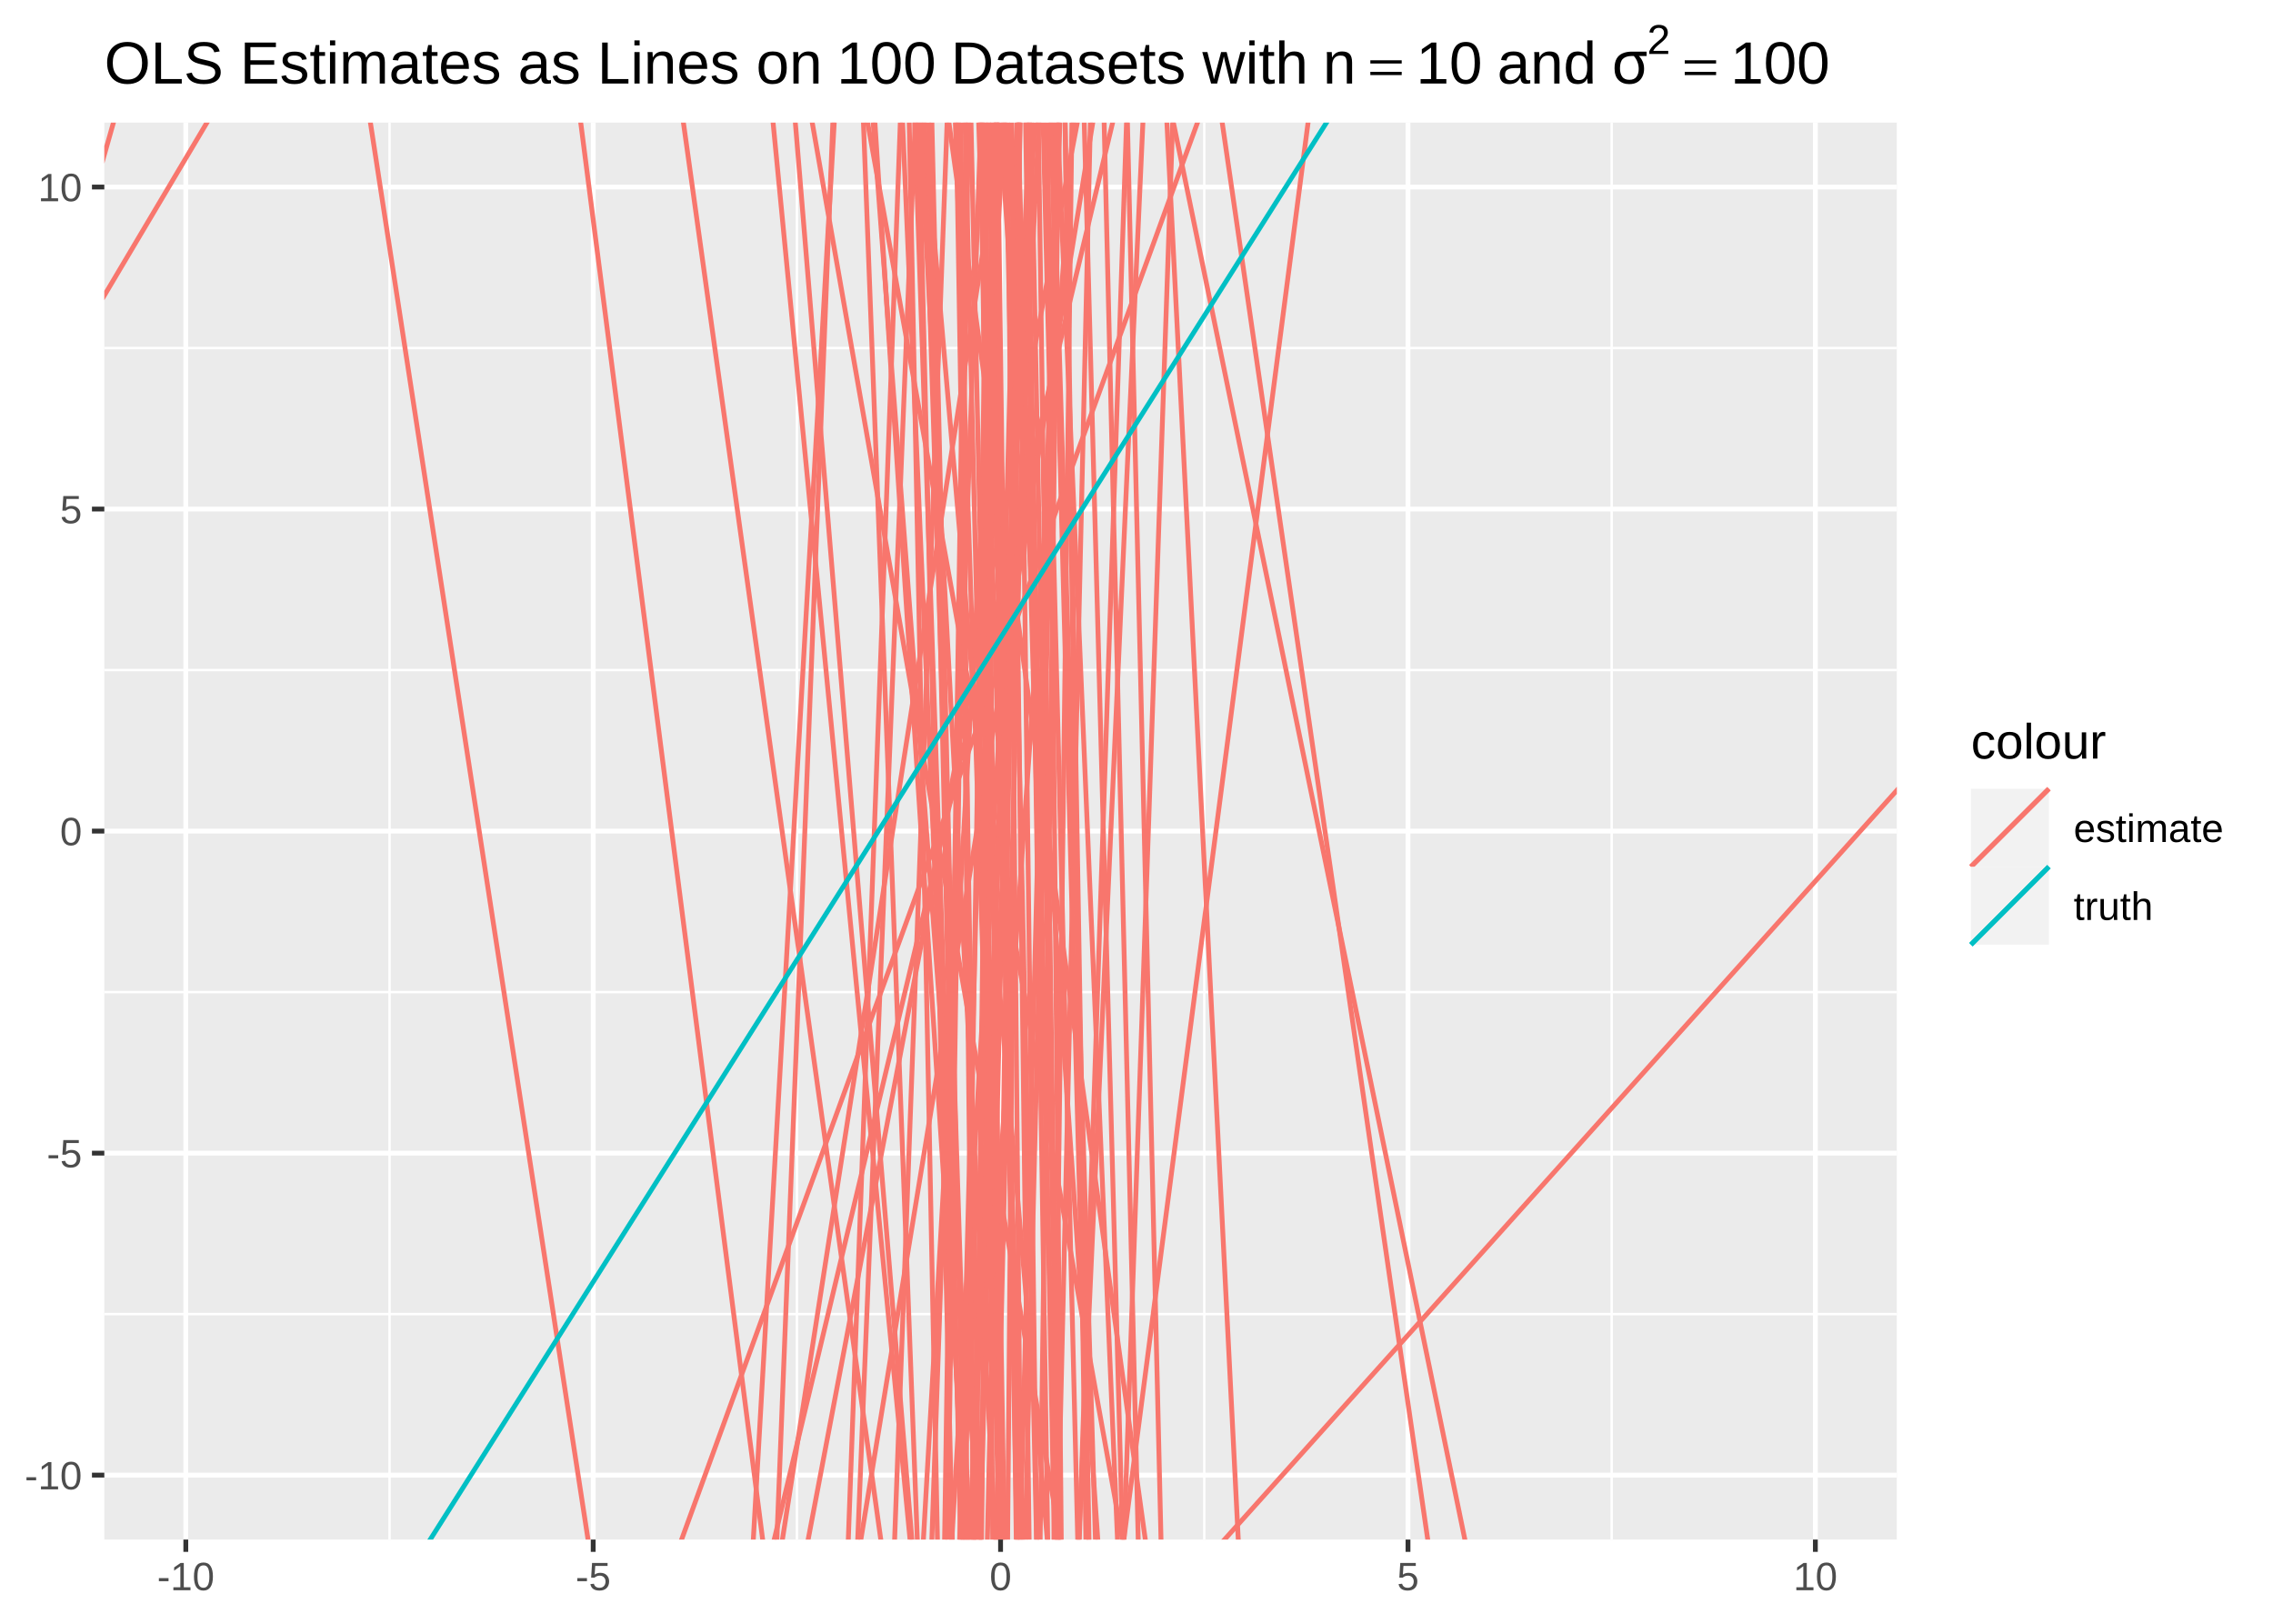
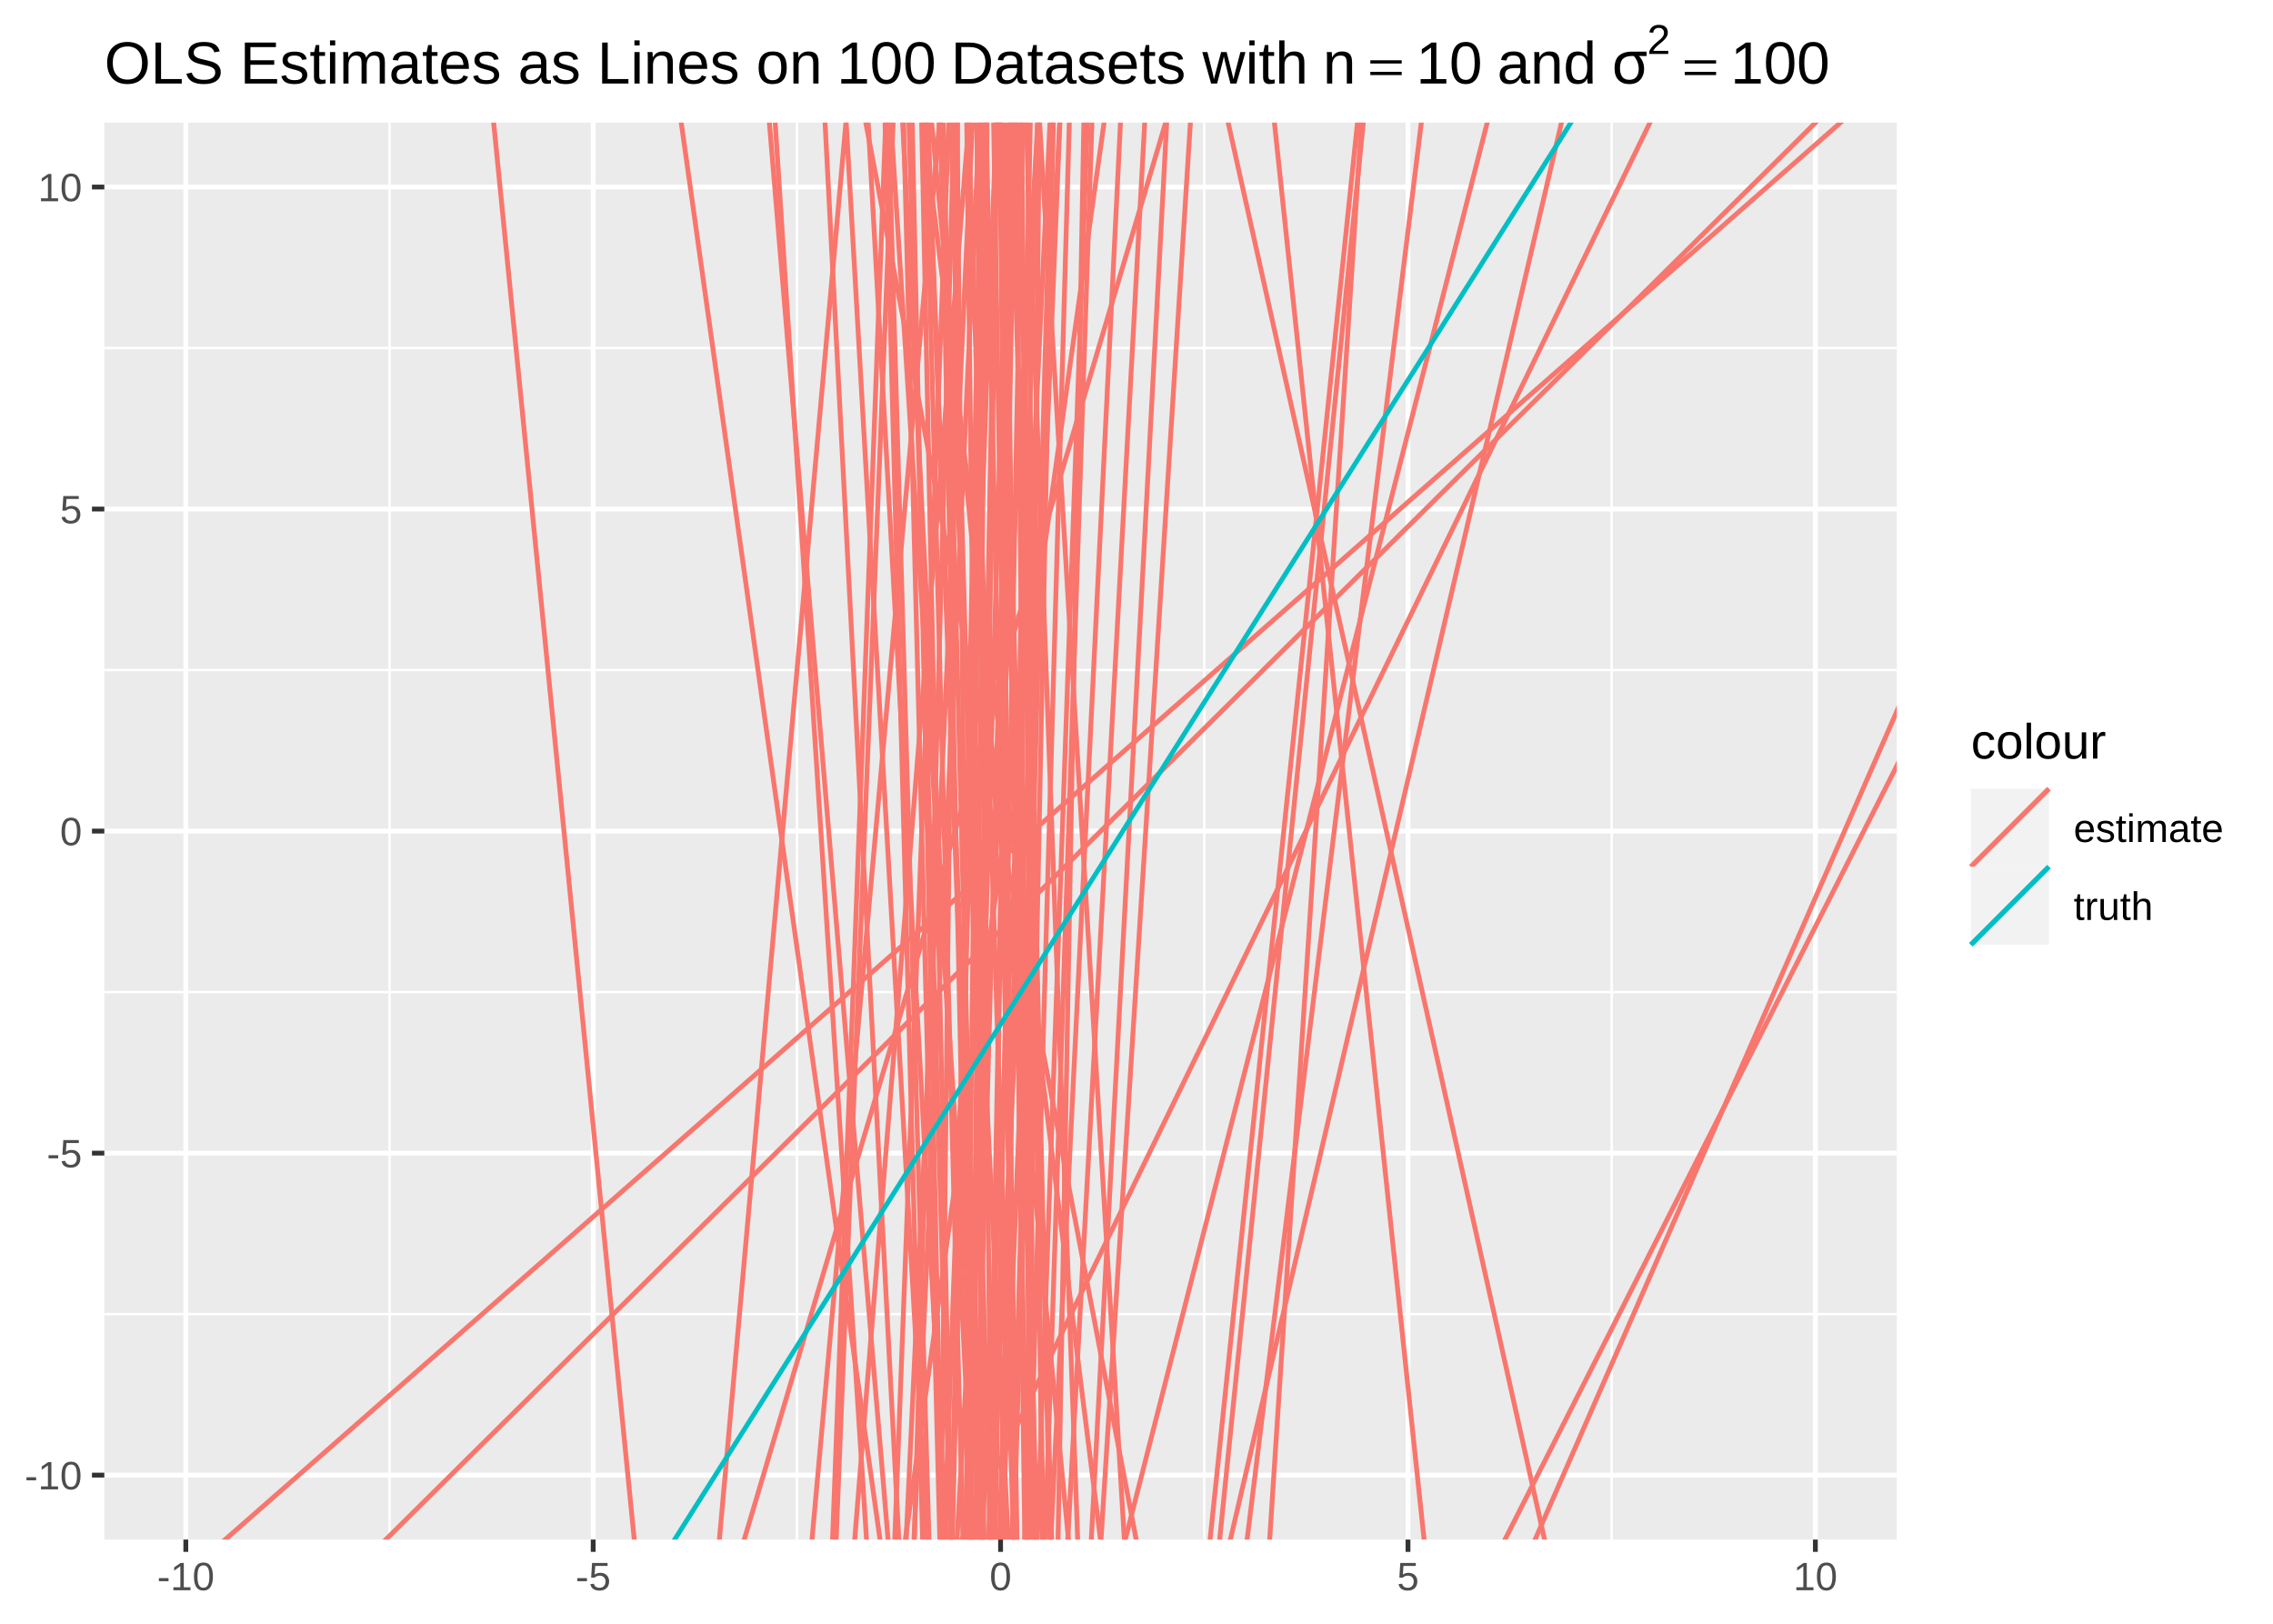
<svg xmlns="http://www.w3.org/2000/svg" class="svglite" width="504.00pt" height="360.00pt" viewBox="0 0 504.00 360.00">
  <defs>
    <style type="text/css">
    .svglite line, .svglite polyline, .svglite polygon, .svglite path, .svglite rect, .svglite circle {
      fill: none;
      stroke: #000000;
      stroke-linecap: round;
      stroke-linejoin: round;
      stroke-miterlimit: 10.00;
    }
    .svglite text {
      white-space: pre;
    }
  </style>
  </defs>
  <rect width="100%" height="100%" style="stroke: none; fill: #FFFFFF;" />
  <defs>
    <clipPath id="cpMC4wMHw1MDQuMDB8MC4wMHwzNjAuMDA=">
      <rect x="0.00" y="0.00" width="504.00" height="360.00" />
    </clipPath>
  </defs>
  <g clip-path="url(#cpMC4wMHw1MDQuMDB8MC4wMHwzNjAuMDA=)">
    <rect x="0" y="0" width="504.00" height="360.00" style="stroke-width: 1.07; stroke: #FFFFFF; fill: #FFFFFF;" />
  </g>
  <defs>
    <clipPath id="cpMjMuMTN8NDIwLjU5fDI3LjE5fDM0MS4zMw==">
      <rect x="23.13" y="27.19" width="397.46" height="314.14" />
    </clipPath>
  </defs>
  <g clip-path="url(#cpMjMuMTN8NDIwLjU5fDI3LjE5fDM0MS4zMw==)">
    <rect x="23.13" y="27.19" width="397.46" height="314.14" style="stroke-width: 1.07; stroke: none; fill: #EBEBEB;" />
    <polyline points="23.13,291.35 420.59,291.35 " style="stroke-width: 0.53; stroke: #FFFFFF; stroke-linecap: butt;" />
    <polyline points="23.13,219.96 420.59,219.96 " style="stroke-width: 0.53; stroke: #FFFFFF; stroke-linecap: butt;" />
    <polyline points="23.13,148.56 420.59,148.56 " style="stroke-width: 0.53; stroke: #FFFFFF; stroke-linecap: butt;" />
    <polyline points="23.13,77.17 420.59,77.17 " style="stroke-width: 0.53; stroke: #FFFFFF; stroke-linecap: butt;" />
    <polyline points="86.37,341.33 86.37,27.19 " style="stroke-width: 0.53; stroke: #FFFFFF; stroke-linecap: butt;" />
    <polyline points="176.70,341.33 176.70,27.19 " style="stroke-width: 0.53; stroke: #FFFFFF; stroke-linecap: butt;" />
    <polyline points="267.03,341.33 267.03,27.19 " style="stroke-width: 0.53; stroke: #FFFFFF; stroke-linecap: butt;" />
    <polyline points="357.36,341.33 357.36,27.19 " style="stroke-width: 0.53; stroke: #FFFFFF; stroke-linecap: butt;" />
    <polyline points="23.13,327.05 420.59,327.05 " style="stroke-width: 1.07; stroke: #FFFFFF; stroke-linecap: butt;" />
    <polyline points="23.13,255.66 420.59,255.66 " style="stroke-width: 1.07; stroke: #FFFFFF; stroke-linecap: butt;" />
    <polyline points="23.13,184.26 420.59,184.26 " style="stroke-width: 1.07; stroke: #FFFFFF; stroke-linecap: butt;" />
    <polyline points="23.13,112.86 420.59,112.86 " style="stroke-width: 1.07; stroke: #FFFFFF; stroke-linecap: butt;" />
    <polyline points="23.13,41.47 420.59,41.47 " style="stroke-width: 1.07; stroke: #FFFFFF; stroke-linecap: butt;" />
    <polyline points="41.20,341.33 41.20,27.19 " style="stroke-width: 1.07; stroke: #FFFFFF; stroke-linecap: butt;" />
    <polyline points="131.53,341.33 131.53,27.19 " style="stroke-width: 1.07; stroke: #FFFFFF; stroke-linecap: butt;" />
    <polyline points="221.86,341.33 221.86,27.19 " style="stroke-width: 1.07; stroke: #FFFFFF; stroke-linecap: butt;" />
    <polyline points="312.20,341.33 312.20,27.19 " style="stroke-width: 1.07; stroke: #FFFFFF; stroke-linecap: butt;" />
    <polyline points="402.53,341.33 402.53,27.19 " style="stroke-width: 1.07; stroke: #FFFFFF; stroke-linecap: butt;" />
-     <line x1="165.21" y1="2376.00" x2="277.80" y2="-2016.00" style="stroke-width: 1.07; stroke: #F8766D; stroke-linecap: butt;" />
-     <line x1="194.29" y1="-2016.00" x2="234.62" y2="2376.00" style="stroke-width: 1.07; stroke: #F8766D; stroke-linecap: butt;" />
-     <line x1="201.84" y1="-2016.00" x2="275.66" y2="2376.00" style="stroke-width: 1.07; stroke: #F8766D; stroke-linecap: butt;" />
-     <line x1="144.59" y1="-2016.00" x2="289.14" y2="2376.00" style="stroke-width: 1.07; stroke: #F8766D; stroke-linecap: butt;" />
-     <line x1="180.46" y1="2376.00" x2="244.57" y2="-2016.00" style="stroke-width: 1.07; stroke: #F8766D; stroke-linecap: butt;" />
-     <line x1="116.80" y1="2376.00" x2="329.12" y2="-2016.00" style="stroke-width: 1.07; stroke: #F8766D; stroke-linecap: butt;" />
-     <line x1="-72.76" y1="-2016.00" x2="535.94" y2="2376.00" style="stroke-width: 1.07; stroke: #F8766D; stroke-linecap: butt;" />
-     <line x1="177.64" y1="2376.00" x2="284.88" y2="-2016.00" style="stroke-width: 1.07; stroke: #F8766D; stroke-linecap: butt;" />
-     <line x1="178.83" y1="-2016.00" x2="295.41" y2="2376.00" style="stroke-width: 1.07; stroke: #F8766D; stroke-linecap: butt;" />
-     <line x1="160.93" y1="-2016.00" x2="248.37" y2="2376.00" style="stroke-width: 1.07; stroke: #F8766D; stroke-linecap: butt;" />
-     <line x1="187.53" y1="2376.00" x2="288.95" y2="-2016.00" style="stroke-width: 1.07; stroke: #F8766D; stroke-linecap: butt;" />
-     <line x1="171.77" y1="2376.00" x2="273.58" y2="-2016.00" style="stroke-width: 1.07; stroke: #F8766D; stroke-linecap: butt;" />
-     <line x1="136.21" y1="2376.00" x2="288.20" y2="-2016.00" style="stroke-width: 1.07; stroke: #F8766D; stroke-linecap: butt;" />
-     <line x1="-374.33" y1="-932.41" x2="818.05" y2="405.80" style="stroke-width: 1.07; stroke: #F8766D; stroke-linecap: butt;" />
-     <line x1="171.50" y1="2376.00" x2="317.89" y2="-2016.00" style="stroke-width: 1.07; stroke: #F8766D; stroke-linecap: butt;" />
-     <line x1="189.85" y1="2376.00" x2="257.26" y2="-2016.00" style="stroke-width: 1.07; stroke: #F8766D; stroke-linecap: butt;" />
-     <line x1="160.08" y1="-2016.00" x2="258.66" y2="2376.00" style="stroke-width: 1.07; stroke: #F8766D; stroke-linecap: butt;" />
-     <line x1="180.65" y1="2376.00" x2="252.58" y2="-2016.00" style="stroke-width: 1.07; stroke: #F8766D; stroke-linecap: butt;" />
-     <line x1="-231.73" y1="-2016.00" x2="442.94" y2="2376.00" style="stroke-width: 1.07; stroke: #F8766D; stroke-linecap: butt;" />
-     <line x1="-143.21" y1="2376.00" x2="540.41" y2="-2016.00" style="stroke-width: 1.07; stroke: #F8766D; stroke-linecap: butt;" />
-     <line x1="-160.16" y1="-2016.00" x2="743.40" y2="2376.00" style="stroke-width: 1.07; stroke: #F8766D; stroke-linecap: butt;" />
-     <line x1="147.08" y1="2376.00" x2="345.92" y2="-2016.00" style="stroke-width: 1.07; stroke: #F8766D; stroke-linecap: butt;" />
-     <line x1="198.67" y1="-2016.00" x2="253.67" y2="2376.00" style="stroke-width: 1.07; stroke: #F8766D; stroke-linecap: butt;" />
-     <line x1="182.32" y1="-2016.00" x2="257.61" y2="2376.00" style="stroke-width: 1.07; stroke: #F8766D; stroke-linecap: butt;" />
-     <line x1="50.83" y1="2376.00" x2="301.67" y2="-2016.00" style="stroke-width: 1.07; stroke: #F8766D; stroke-linecap: butt;" />
-     <line x1="-175.07" y1="-2016.00" x2="614.79" y2="2376.00" style="stroke-width: 1.07; stroke: #F8766D; stroke-linecap: butt;" />
-     <line x1="113.40" y1="2376.00" x2="274.64" y2="-2016.00" style="stroke-width: 1.07; stroke: #F8766D; stroke-linecap: butt;" />
-     <line x1="-133.10" y1="-2016.00" x2="478.75" y2="2376.00" style="stroke-width: 1.07; stroke: #F8766D; stroke-linecap: butt;" />
-     <line x1="39.75" y1="-2016.00" x2="370.49" y2="2376.00" style="stroke-width: 1.07; stroke: #F8766D; stroke-linecap: butt;" />
-     <line x1="183.99" y1="-2016.00" x2="261.71" y2="2376.00" style="stroke-width: 1.07; stroke: #F8766D; stroke-linecap: butt;" />
-     <line x1="195.71" y1="-2016.00" x2="301.29" y2="2376.00" style="stroke-width: 1.07; stroke: #F8766D; stroke-linecap: butt;" />
-     <line x1="128.89" y1="2376.00" x2="314.71" y2="-2016.00" style="stroke-width: 1.07; stroke: #F8766D; stroke-linecap: butt;" />
-     <line x1="73.87" y1="2376.00" x2="380.73" y2="-2016.00" style="stroke-width: 1.07; stroke: #F8766D; stroke-linecap: butt;" />
-     <line x1="177.91" y1="-2016.00" x2="274.65" y2="2376.00" style="stroke-width: 1.07; stroke: #F8766D; stroke-linecap: butt;" />
-     <line x1="-177.70" y1="-2016.00" x2="591.43" y2="2376.00" style="stroke-width: 1.07; stroke: #F8766D; stroke-linecap: butt;" />
-     <line x1="206.10" y1="2376.00" x2="243.50" y2="-2016.00" style="stroke-width: 1.07; stroke: #F8766D; stroke-linecap: butt;" />
-     <line x1="196.53" y1="2376.00" x2="241.95" y2="-2016.00" style="stroke-width: 1.07; stroke: #F8766D; stroke-linecap: butt;" />
-     <line x1="171.21" y1="-2016.00" x2="304.77" y2="2376.00" style="stroke-width: 1.07; stroke: #F8766D; stroke-linecap: butt;" />
-     <line x1="199.97" y1="-2016.00" x2="255.67" y2="2376.00" style="stroke-width: 1.07; stroke: #F8766D; stroke-linecap: butt;" />
-     <line x1="-374.33" y1="1562.05" x2="389.13" y2="-2016.00" style="stroke-width: 1.07; stroke: #F8766D; stroke-linecap: butt;" />
-     <line x1="206.13" y1="-2016.00" x2="270.68" y2="2376.00" style="stroke-width: 1.07; stroke: #F8766D; stroke-linecap: butt;" />
-     <line x1="80.55" y1="-2016.00" x2="383.99" y2="2376.00" style="stroke-width: 1.07; stroke: #F8766D; stroke-linecap: butt;" />
-     <line x1="91.87" y1="2376.00" x2="265.39" y2="-2016.00" style="stroke-width: 1.07; stroke: #F8766D; stroke-linecap: butt;" />
-     <line x1="204.17" y1="-2016.00" x2="245.55" y2="2376.00" style="stroke-width: 1.07; stroke: #F8766D; stroke-linecap: butt;" />
-     <line x1="195.84" y1="2376.00" x2="242.88" y2="-2016.00" style="stroke-width: 1.07; stroke: #F8766D; stroke-linecap: butt;" />
-     <line x1="164.88" y1="-2016.00" x2="270.45" y2="2376.00" style="stroke-width: 1.07; stroke: #F8766D; stroke-linecap: butt;" />
-     <line x1="170.13" y1="-2016.00" x2="267.23" y2="2376.00" style="stroke-width: 1.07; stroke: #F8766D; stroke-linecap: butt;" />
-     <line x1="181.43" y1="-2016.00" x2="288.63" y2="2376.00" style="stroke-width: 1.07; stroke: #F8766D; stroke-linecap: butt;" />
-     <line x1="88.77" y1="2376.00" x2="339.12" y2="-2016.00" style="stroke-width: 1.07; stroke: #F8766D; stroke-linecap: butt;" />
-     <line x1="139.94" y1="-2016.00" x2="279.50" y2="2376.00" style="stroke-width: 1.07; stroke: #F8766D; stroke-linecap: butt;" />
-     <line x1="201.58" y1="-2016.00" x2="305.64" y2="2376.00" style="stroke-width: 1.07; stroke: #F8766D; stroke-linecap: butt;" />
-     <line x1="185.22" y1="-2016.00" x2="303.86" y2="2376.00" style="stroke-width: 1.07; stroke: #F8766D; stroke-linecap: butt;" />
-     <line x1="172.93" y1="2376.00" x2="276.41" y2="-2016.00" style="stroke-width: 1.07; stroke: #F8766D; stroke-linecap: butt;" />
-     <line x1="195.58" y1="-2016.00" x2="264.02" y2="2376.00" style="stroke-width: 1.07; stroke: #F8766D; stroke-linecap: butt;" />
-     <line x1="190.43" y1="-2016.00" x2="249.76" y2="2376.00" style="stroke-width: 1.07; stroke: #F8766D; stroke-linecap: butt;" />
-     <line x1="190.75" y1="-2016.00" x2="237.55" y2="2376.00" style="stroke-width: 1.07; stroke: #F8766D; stroke-linecap: butt;" />
-     <line x1="-374.33" y1="1784.44" x2="818.05" y2="-1490.26" style="stroke-width: 1.07; stroke: #F8766D; stroke-linecap: butt;" />
-     <line x1="174.62" y1="2376.00" x2="286.01" y2="-2016.00" style="stroke-width: 1.07; stroke: #F8766D; stroke-linecap: butt;" />
-     <line x1="178.58" y1="-2016.00" x2="250.50" y2="2376.00" style="stroke-width: 1.07; stroke: #F8766D; stroke-linecap: butt;" />
-     <line x1="112.32" y1="-2016.00" x2="301.09" y2="2376.00" style="stroke-width: 1.07; stroke: #F8766D; stroke-linecap: butt;" />
-     <line x1="-314.32" y1="2376.00" x2="734.73" y2="-2016.00" style="stroke-width: 1.07; stroke: #F8766D; stroke-linecap: butt;" />
-     <line x1="187.70" y1="-2016.00" x2="273.54" y2="2376.00" style="stroke-width: 1.07; stroke: #F8766D; stroke-linecap: butt;" />
-     <line x1="-25.40" y1="-2016.00" x2="611.75" y2="2376.00" style="stroke-width: 1.07; stroke: #F8766D; stroke-linecap: butt;" />
-     <line x1="179.39" y1="2376.00" x2="330.16" y2="-2016.00" style="stroke-width: 1.07; stroke: #F8766D; stroke-linecap: butt;" />
-     <line x1="134.10" y1="-2016.00" x2="281.83" y2="2376.00" style="stroke-width: 1.07; stroke: #F8766D; stroke-linecap: butt;" />
-     <line x1="-142.17" y1="2376.00" x2="576.75" y2="-2016.00" style="stroke-width: 1.07; stroke: #F8766D; stroke-linecap: butt;" />
-     <line x1="212.82" y1="-2016.00" x2="254.74" y2="2376.00" style="stroke-width: 1.07; stroke: #F8766D; stroke-linecap: butt;" />
-     <line x1="-374.33" y1="735.12" x2="818.05" y2="-1273.69" style="stroke-width: 1.07; stroke: #F8766D; stroke-linecap: butt;" />
-     <line x1="196.51" y1="-2016.00" x2="243.72" y2="2376.00" style="stroke-width: 1.07; stroke: #F8766D; stroke-linecap: butt;" />
-     <line x1="155.48" y1="-2016.00" x2="259.21" y2="2376.00" style="stroke-width: 1.07; stroke: #F8766D; stroke-linecap: butt;" />
-     <line x1="191.93" y1="2376.00" x2="244.59" y2="-2016.00" style="stroke-width: 1.07; stroke: #F8766D; stroke-linecap: butt;" />
-     <line x1="8.30" y1="-2016.00" x2="369.55" y2="2376.00" style="stroke-width: 1.07; stroke: #F8766D; stroke-linecap: butt;" />
-     <line x1="208.04" y1="2376.00" x2="263.45" y2="-2016.00" style="stroke-width: 1.07; stroke: #F8766D; stroke-linecap: butt;" />
-     <line x1="-207.35" y1="2376.00" x2="627.04" y2="-2016.00" style="stroke-width: 1.07; stroke: #F8766D; stroke-linecap: butt;" />
-     <line x1="203.97" y1="2376.00" x2="261.53" y2="-2016.00" style="stroke-width: 1.07; stroke: #F8766D; stroke-linecap: butt;" />
-     <line x1="158.84" y1="-2016.00" x2="261.57" y2="2376.00" style="stroke-width: 1.07; stroke: #F8766D; stroke-linecap: butt;" />
-     <line x1="153.21" y1="-2016.00" x2="290.37" y2="2376.00" style="stroke-width: 1.07; stroke: #F8766D; stroke-linecap: butt;" />
-     <line x1="178.47" y1="-2016.00" x2="266.08" y2="2376.00" style="stroke-width: 1.07; stroke: #F8766D; stroke-linecap: butt;" />
-     <line x1="148.00" y1="-2016.00" x2="333.92" y2="2376.00" style="stroke-width: 1.07; stroke: #F8766D; stroke-linecap: butt;" />
-     <line x1="169.49" y1="-2016.00" x2="290.39" y2="2376.00" style="stroke-width: 1.07; stroke: #F8766D; stroke-linecap: butt;" />
-     <line x1="27.21" y1="-2016.00" x2="409.17" y2="2376.00" style="stroke-width: 1.07; stroke: #F8766D; stroke-linecap: butt;" />
-     <line x1="155.84" y1="-2016.00" x2="377.04" y2="2376.00" style="stroke-width: 1.07; stroke: #F8766D; stroke-linecap: butt;" />
-     <line x1="107.74" y1="2376.00" x2="285.71" y2="-2016.00" style="stroke-width: 1.07; stroke: #F8766D; stroke-linecap: butt;" />
-     <line x1="194.17" y1="-2016.00" x2="252.24" y2="2376.00" style="stroke-width: 1.07; stroke: #F8766D; stroke-linecap: butt;" />
-     <line x1="-26.09" y1="-2016.00" x2="398.47" y2="2376.00" style="stroke-width: 1.07; stroke: #F8766D; stroke-linecap: butt;" />
-     <line x1="188.54" y1="-2016.00" x2="274.73" y2="2376.00" style="stroke-width: 1.07; stroke: #F8766D; stroke-linecap: butt;" />
-     <line x1="-374.33" y1="1434.47" x2="605.15" y2="-2016.00" style="stroke-width: 1.07; stroke: #F8766D; stroke-linecap: butt;" />
-     <line x1="178.63" y1="2376.00" x2="245.15" y2="-2016.00" style="stroke-width: 1.07; stroke: #F8766D; stroke-linecap: butt;" />
-     <line x1="202.57" y1="-2016.00" x2="235.26" y2="2376.00" style="stroke-width: 1.07; stroke: #F8766D; stroke-linecap: butt;" />
-     <line x1="122.97" y1="2376.00" x2="285.72" y2="-2016.00" style="stroke-width: 1.07; stroke: #F8766D; stroke-linecap: butt;" />
-     <line x1="60.91" y1="-2016.00" x2="346.99" y2="2376.00" style="stroke-width: 1.07; stroke: #F8766D; stroke-linecap: butt;" />
-     <line x1="113.78" y1="-2016.00" x2="280.75" y2="2376.00" style="stroke-width: 1.07; stroke: #F8766D; stroke-linecap: butt;" />
-     <line x1="-15.38" y1="2376.00" x2="555.72" y2="-2016.00" style="stroke-width: 1.07; stroke: #F8766D; stroke-linecap: butt;" />
-     <line x1="184.32" y1="2376.00" x2="253.15" y2="-2016.00" style="stroke-width: 1.07; stroke: #F8766D; stroke-linecap: butt;" />
-     <line x1="-133.60" y1="-2016.00" x2="430.38" y2="2376.00" style="stroke-width: 1.07; stroke: #F8766D; stroke-linecap: butt;" />
-     <line x1="95.11" y1="-2016.00" x2="329.11" y2="2376.00" style="stroke-width: 1.07; stroke: #F8766D; stroke-linecap: butt;" />
-     <line x1="201.00" y1="-2016.00" x2="263.84" y2="2376.00" style="stroke-width: 1.07; stroke: #F8766D; stroke-linecap: butt;" />
-     <line x1="160.12" y1="2376.00" x2="273.82" y2="-2016.00" style="stroke-width: 1.07; stroke: #F8766D; stroke-linecap: butt;" />
-     <line x1="91.91" y1="2376.00" x2="349.10" y2="-2016.00" style="stroke-width: 1.07; stroke: #F8766D; stroke-linecap: butt;" />
-     <line x1="-374.33" y1="1060.96" x2="818.05" y2="-267.63" style="stroke-width: 1.07; stroke: #F8766D; stroke-linecap: butt;" />
-     <line x1="-374.33" y1="1083.85" x2="818.05" y2="-801.01" style="stroke-width: 1.07; stroke: #00BFC4; stroke-linecap: butt;" />
+     <line x1="193.42" y1="2376.00" x2="250.82" y2="-2016.00" style="stroke-width: 1.07; stroke: #F8766D; stroke-linecap: butt;" />
+     <line x1="-270.34" y1="2376.00" x2="818.05" y2="-1883.95" style="stroke-width: 1.07; stroke: #F8766D; stroke-linecap: butt;" />
+     <line x1="192.82" y1="-2016.00" x2="234.57" y2="2376.00" style="stroke-width: 1.07; stroke: #F8766D; stroke-linecap: butt;" />
+     <line x1="-374.33" y1="1739.33" x2="818.05" y2="-614.99" style="stroke-width: 1.07; stroke: #F8766D; stroke-linecap: butt;" />
+     <line x1="66.49" y1="-2016.00" x2="348.22" y2="2376.00" style="stroke-width: 1.07; stroke: #F8766D; stroke-linecap: butt;" />
+     <line x1="25.59" y1="2376.00" x2="379.44" y2="-2016.00" style="stroke-width: 1.07; stroke: #F8766D; stroke-linecap: butt;" />
+     <line x1="139.30" y1="2376.00" x2="318.27" y2="-2016.00" style="stroke-width: 1.07; stroke: #F8766D; stroke-linecap: butt;" />
+     <line x1="180.47" y1="-2016.00" x2="277.99" y2="2376.00" style="stroke-width: 1.07; stroke: #F8766D; stroke-linecap: butt;" />
+     <line x1="187.59" y1="2376.00" x2="250.20" y2="-2016.00" style="stroke-width: 1.07; stroke: #F8766D; stroke-linecap: butt;" />
+     <line x1="124.08" y1="-2016.00" x2="299.39" y2="2376.00" style="stroke-width: 1.07; stroke: #F8766D; stroke-linecap: butt;" />
+     <line x1="-374.33" y1="-1640.51" x2="818.05" y2="835.29" style="stroke-width: 1.07; stroke: #F8766D; stroke-linecap: butt;" />
+     <line x1="145.85" y1="2376.00" x2="268.68" y2="-2016.00" style="stroke-width: 1.07; stroke: #F8766D; stroke-linecap: butt;" />
+     <line x1="189.47" y1="2376.00" x2="242.71" y2="-2016.00" style="stroke-width: 1.07; stroke: #F8766D; stroke-linecap: butt;" />
+     <line x1="120.65" y1="2376.00" x2="334.40" y2="-2016.00" style="stroke-width: 1.07; stroke: #F8766D; stroke-linecap: butt;" />
+     <line x1="165.08" y1="-2016.00" x2="258.61" y2="2376.00" style="stroke-width: 1.07; stroke: #F8766D; stroke-linecap: butt;" />
+     <line x1="-183.98" y1="-2016.00" x2="796.88" y2="2376.00" style="stroke-width: 1.07; stroke: #F8766D; stroke-linecap: butt;" />
+     <line x1="-374.33" y1="797.07" x2="818.05" y2="-384.55" style="stroke-width: 1.07; stroke: #F8766D; stroke-linecap: butt;" />
+     <line x1="193.48" y1="-2016.00" x2="264.03" y2="2376.00" style="stroke-width: 1.07; stroke: #F8766D; stroke-linecap: butt;" />
+     <line x1="186.36" y1="2376.00" x2="274.61" y2="-2016.00" style="stroke-width: 1.07; stroke: #F8766D; stroke-linecap: butt;" />
+     <line x1="151.04" y1="-2016.00" x2="267.45" y2="2376.00" style="stroke-width: 1.07; stroke: #F8766D; stroke-linecap: butt;" />
+     <line x1="156.14" y1="-2016.00" x2="270.05" y2="2376.00" style="stroke-width: 1.07; stroke: #F8766D; stroke-linecap: butt;" />
+     <line x1="26.34" y1="2376.00" x2="566.39" y2="-2016.00" style="stroke-width: 1.07; stroke: #F8766D; stroke-linecap: butt;" />
+     <line x1="172.16" y1="-2016.00" x2="278.73" y2="2376.00" style="stroke-width: 1.07; stroke: #F8766D; stroke-linecap: butt;" />
+     <line x1="79.96" y1="-2016.00" x2="321.89" y2="2376.00" style="stroke-width: 1.07; stroke: #F8766D; stroke-linecap: butt;" />
+     <line x1="197.54" y1="2376.00" x2="277.54" y2="-2016.00" style="stroke-width: 1.07; stroke: #F8766D; stroke-linecap: butt;" />
+     <line x1="186.66" y1="-2016.00" x2="259.03" y2="2376.00" style="stroke-width: 1.07; stroke: #F8766D; stroke-linecap: butt;" />
+     <line x1="153.46" y1="-2016.00" x2="312.75" y2="2376.00" style="stroke-width: 1.07; stroke: #F8766D; stroke-linecap: butt;" />
+     <line x1="166.95" y1="2376.00" x2="284.97" y2="-2016.00" style="stroke-width: 1.07; stroke: #F8766D; stroke-linecap: butt;" />
+     <line x1="108.76" y1="2376.00" x2="311.44" y2="-2016.00" style="stroke-width: 1.07; stroke: #F8766D; stroke-linecap: butt;" />
+     <line x1="129.38" y1="-2016.00" x2="293.62" y2="2376.00" style="stroke-width: 1.07; stroke: #F8766D; stroke-linecap: butt;" />
+     <line x1="133.70" y1="2376.00" x2="367.43" y2="-2016.00" style="stroke-width: 1.07; stroke: #F8766D; stroke-linecap: butt;" />
+     <line x1="169.02" y1="2376.00" x2="289.48" y2="-2016.00" style="stroke-width: 1.07; stroke: #F8766D; stroke-linecap: butt;" />
+     <line x1="149.75" y1="-2016.00" x2="289.49" y2="2376.00" style="stroke-width: 1.07; stroke: #F8766D; stroke-linecap: butt;" />
+     <line x1="167.38" y1="2376.00" x2="290.45" y2="-2016.00" style="stroke-width: 1.07; stroke: #F8766D; stroke-linecap: butt;" />
+     <line x1="192.54" y1="2376.00" x2="241.77" y2="-2016.00" style="stroke-width: 1.07; stroke: #F8766D; stroke-linecap: butt;" />
+     <line x1="108.33" y1="-2016.00" x2="370.98" y2="2376.00" style="stroke-width: 1.07; stroke: #F8766D; stroke-linecap: butt;" />
+     <line x1="108.77" y1="-2016.00" x2="322.60" y2="2376.00" style="stroke-width: 1.07; stroke: #F8766D; stroke-linecap: butt;" />
+     <line x1="184.76" y1="2376.00" x2="236.30" y2="-2016.00" style="stroke-width: 1.07; stroke: #F8766D; stroke-linecap: butt;" />
+     <line x1="142.04" y1="-2016.00" x2="258.55" y2="2376.00" style="stroke-width: 1.07; stroke: #F8766D; stroke-linecap: butt;" />
+     <line x1="162.10" y1="2376.00" x2="268.02" y2="-2016.00" style="stroke-width: 1.07; stroke: #F8766D; stroke-linecap: butt;" />
+     <line x1="138.62" y1="-2016.00" x2="264.13" y2="2376.00" style="stroke-width: 1.07; stroke: #F8766D; stroke-linecap: butt;" />
+     <line x1="-0.59" y1="-2016.00" x2="367.38" y2="2376.00" style="stroke-width: 1.07; stroke: #F8766D; stroke-linecap: butt;" />
+     <line x1="141.73" y1="-2016.00" x2="270.29" y2="2376.00" style="stroke-width: 1.07; stroke: #F8766D; stroke-linecap: butt;" />
+     <line x1="56.63" y1="2376.00" x2="513.57" y2="-2016.00" style="stroke-width: 1.07; stroke: #F8766D; stroke-linecap: butt;" />
+     <line x1="-22.22" y1="2376.00" x2="370.06" y2="-2016.00" style="stroke-width: 1.07; stroke: #F8766D; stroke-linecap: butt;" />
+     <line x1="178.17" y1="2376.00" x2="258.23" y2="-2016.00" style="stroke-width: 1.07; stroke: #F8766D; stroke-linecap: butt;" />
+     <line x1="153.91" y1="-2016.00" x2="276.27" y2="2376.00" style="stroke-width: 1.07; stroke: #F8766D; stroke-linecap: butt;" />
+     <line x1="170.22" y1="2376.00" x2="295.28" y2="-2016.00" style="stroke-width: 1.07; stroke: #F8766D; stroke-linecap: butt;" />
+     <line x1="157.91" y1="2376.00" x2="313.49" y2="-2016.00" style="stroke-width: 1.07; stroke: #F8766D; stroke-linecap: butt;" />
+     <line x1="198.96" y1="-2016.00" x2="247.70" y2="2376.00" style="stroke-width: 1.07; stroke: #F8766D; stroke-linecap: butt;" />
+     <line x1="76.56" y1="-2016.00" x2="305.23" y2="2376.00" style="stroke-width: 1.07; stroke: #F8766D; stroke-linecap: butt;" />
+     <line x1="175.09" y1="-2016.00" x2="268.76" y2="2376.00" style="stroke-width: 1.07; stroke: #F8766D; stroke-linecap: butt;" />
+     <line x1="108.28" y1="2376.00" x2="273.03" y2="-2016.00" style="stroke-width: 1.07; stroke: #F8766D; stroke-linecap: butt;" />
+     <line x1="181.21" y1="2376.00" x2="266.35" y2="-2016.00" style="stroke-width: 1.07; stroke: #F8766D; stroke-linecap: butt;" />
+     <line x1="120.88" y1="2376.00" x2="288.20" y2="-2016.00" style="stroke-width: 1.07; stroke: #F8766D; stroke-linecap: butt;" />
+     <line x1="9.20" y1="-2016.00" x2="433.47" y2="2376.00" style="stroke-width: 1.07; stroke: #F8766D; stroke-linecap: butt;" />
+     <line x1="206.33" y1="-2016.00" x2="252.44" y2="2376.00" style="stroke-width: 1.07; stroke: #F8766D; stroke-linecap: butt;" />
+     <line x1="70.78" y1="-2016.00" x2="321.96" y2="2376.00" style="stroke-width: 1.07; stroke: #F8766D; stroke-linecap: butt;" />
+     <line x1="167.28" y1="2376.00" x2="261.56" y2="-2016.00" style="stroke-width: 1.07; stroke: #F8766D; stroke-linecap: butt;" />
+     <line x1="64.13" y1="2376.00" x2="509.47" y2="-2016.00" style="stroke-width: 1.07; stroke: #F8766D; stroke-linecap: butt;" />
+     <line x1="97.82" y1="-2016.00" x2="317.78" y2="2376.00" style="stroke-width: 1.07; stroke: #F8766D; stroke-linecap: butt;" />
+     <line x1="-3.01" y1="2376.00" x2="392.14" y2="-2016.00" style="stroke-width: 1.07; stroke: #F8766D; stroke-linecap: butt;" />
+     <line x1="203.94" y1="-2016.00" x2="249.80" y2="2376.00" style="stroke-width: 1.07; stroke: #F8766D; stroke-linecap: butt;" />
+     <line x1="103.56" y1="2376.00" x2="280.22" y2="-2016.00" style="stroke-width: 1.07; stroke: #F8766D; stroke-linecap: butt;" />
+     <line x1="-51.44" y1="-2016.00" x2="499.02" y2="2376.00" style="stroke-width: 1.07; stroke: #F8766D; stroke-linecap: butt;" />
+     <line x1="159.49" y1="2376.00" x2="281.89" y2="-2016.00" style="stroke-width: 1.07; stroke: #F8766D; stroke-linecap: butt;" />
+     <line x1="96.26" y1="2376.00" x2="346.51" y2="-2016.00" style="stroke-width: 1.07; stroke: #F8766D; stroke-linecap: butt;" />
+     <line x1="126.29" y1="2376.00" x2="364.75" y2="-2016.00" style="stroke-width: 1.07; stroke: #F8766D; stroke-linecap: butt;" />
+     <line x1="-135.60" y1="-2016.00" x2="480.58" y2="2376.00" style="stroke-width: 1.07; stroke: #F8766D; stroke-linecap: butt;" />
+     <line x1="132.96" y1="2376.00" x2="348.91" y2="-2016.00" style="stroke-width: 1.07; stroke: #F8766D; stroke-linecap: butt;" />
+     <line x1="183.98" y1="2376.00" x2="267.12" y2="-2016.00" style="stroke-width: 1.07; stroke: #F8766D; stroke-linecap: butt;" />
+     <line x1="-374.33" y1="1550.56" x2="818.05" y2="-903.49" style="stroke-width: 1.07; stroke: #F8766D; stroke-linecap: butt;" />
+     <line x1="189.63" y1="-2016.00" x2="242.80" y2="2376.00" style="stroke-width: 1.07; stroke: #F8766D; stroke-linecap: butt;" />
+     <line x1="66.73" y1="-2016.00" x2="530.72" y2="2376.00" style="stroke-width: 1.07; stroke: #F8766D; stroke-linecap: butt;" />
+     <line x1="207.91" y1="-2016.00" x2="247.96" y2="2376.00" style="stroke-width: 1.07; stroke: #F8766D; stroke-linecap: butt;" />
+     <line x1="164.52" y1="2376.00" x2="309.62" y2="-2016.00" style="stroke-width: 1.07; stroke: #F8766D; stroke-linecap: butt;" />
+     <line x1="-374.33" y1="2154.70" x2="818.05" y2="-1854.24" style="stroke-width: 1.07; stroke: #F8766D; stroke-linecap: butt;" />
+     <line x1="-374.33" y1="713.46" x2="818.05" y2="-332.38" style="stroke-width: 1.07; stroke: #F8766D; stroke-linecap: butt;" />
+     <line x1="154.66" y1="2376.00" x2="284.07" y2="-2016.00" style="stroke-width: 1.07; stroke: #F8766D; stroke-linecap: butt;" />
+     <line x1="184.49" y1="-2016.00" x2="265.19" y2="2376.00" style="stroke-width: 1.07; stroke: #F8766D; stroke-linecap: butt;" />
+     <line x1="170.78" y1="-2016.00" x2="280.92" y2="2376.00" style="stroke-width: 1.07; stroke: #F8766D; stroke-linecap: butt;" />
+     <line x1="158.87" y1="-2016.00" x2="252.16" y2="2376.00" style="stroke-width: 1.07; stroke: #F8766D; stroke-linecap: butt;" />
+     <line x1="161.68" y1="-2016.00" x2="253.43" y2="2376.00" style="stroke-width: 1.07; stroke: #F8766D; stroke-linecap: butt;" />
+     <line x1="-198.04" y1="-2016.00" x2="640.31" y2="2376.00" style="stroke-width: 1.07; stroke: #F8766D; stroke-linecap: butt;" />
+     <line x1="-202.66" y1="2376.00" x2="818.05" y2="-1991.86" style="stroke-width: 1.07; stroke: #F8766D; stroke-linecap: butt;" />
+     <line x1="165.25" y1="-2016.00" x2="291.85" y2="2376.00" style="stroke-width: 1.07; stroke: #F8766D; stroke-linecap: butt;" />
+     <line x1="-93.32" y1="-2016.00" x2="342.57" y2="2376.00" style="stroke-width: 1.07; stroke: #F8766D; stroke-linecap: butt;" />
+     <line x1="181.48" y1="2376.00" x2="262.99" y2="-2016.00" style="stroke-width: 1.07; stroke: #F8766D; stroke-linecap: butt;" />
+     <line x1="-84.73" y1="2376.00" x2="531.47" y2="-2016.00" style="stroke-width: 1.07; stroke: #F8766D; stroke-linecap: butt;" />
+     <line x1="195.33" y1="-2016.00" x2="241.03" y2="2376.00" style="stroke-width: 1.07; stroke: #F8766D; stroke-linecap: butt;" />
+     <line x1="134.78" y1="2376.00" x2="295.81" y2="-2016.00" style="stroke-width: 1.07; stroke: #F8766D; stroke-linecap: butt;" />
+     <line x1="40.13" y1="-2016.00" x2="323.34" y2="2376.00" style="stroke-width: 1.07; stroke: #F8766D; stroke-linecap: butt;" />
+     <line x1="105.78" y1="2376.00" x2="311.16" y2="-2016.00" style="stroke-width: 1.07; stroke: #F8766D; stroke-linecap: butt;" />
+     <line x1="-374.33" y1="1977.76" x2="818.05" y2="-752.34" style="stroke-width: 1.07; stroke: #F8766D; stroke-linecap: butt;" />
+     <line x1="149.76" y1="2376.00" x2="434.19" y2="-2016.00" style="stroke-width: 1.07; stroke: #F8766D; stroke-linecap: butt;" />
+     <line x1="120.15" y1="2376.00" x2="330.83" y2="-2016.00" style="stroke-width: 1.07; stroke: #F8766D; stroke-linecap: butt;" />
+     <line x1="209.53" y1="2376.00" x2="248.60" y2="-2016.00" style="stroke-width: 1.07; stroke: #F8766D; stroke-linecap: butt;" />
+     <line x1="195.48" y1="-2016.00" x2="254.64" y2="2376.00" style="stroke-width: 1.07; stroke: #F8766D; stroke-linecap: butt;" />
+     <line x1="148.18" y1="-2016.00" x2="260.36" y2="2376.00" style="stroke-width: 1.07; stroke: #F8766D; stroke-linecap: butt;" />
+     <line x1="115.78" y1="2376.00" x2="392.84" y2="-2016.00" style="stroke-width: 1.07; stroke: #F8766D; stroke-linecap: butt;" />
+     <line x1="-374.33" y1="1169.52" x2="818.05" y2="-715.33" style="stroke-width: 1.07; stroke: #00BFC4; stroke-linecap: butt;" />
  </g>
  <g clip-path="url(#cpMC4wMHw1MDQuMDB8MC4wMHwzNjAuMDA=)">
    <text x="18.20" y="330.21" text-anchor="end" style="font-size: 8.80px;fill: #4D4D4D; font-family: &quot;Arial&quot;;" textLength="12.72px" lengthAdjust="spacingAndGlyphs">-10</text>
    <text x="18.20" y="258.81" text-anchor="end" style="font-size: 8.80px;fill: #4D4D4D; font-family: &quot;Arial&quot;;" textLength="7.83px" lengthAdjust="spacingAndGlyphs">-5</text>
    <text x="18.20" y="187.41" text-anchor="end" style="font-size: 8.80px;fill: #4D4D4D; font-family: &quot;Arial&quot;;" textLength="4.90px" lengthAdjust="spacingAndGlyphs">0</text>
    <text x="18.20" y="116.02" text-anchor="end" style="font-size: 8.80px;fill: #4D4D4D; font-family: &quot;Arial&quot;;" textLength="4.90px" lengthAdjust="spacingAndGlyphs">5</text>
    <text x="18.20" y="44.62" text-anchor="end" style="font-size: 8.80px;fill: #4D4D4D; font-family: &quot;Arial&quot;;" textLength="9.79px" lengthAdjust="spacingAndGlyphs">10</text>
    <polyline points="20.39,327.05 23.13,327.05 " style="stroke-width: 1.07; stroke: #333333; stroke-linecap: butt;" />
    <polyline points="20.39,255.66 23.13,255.66 " style="stroke-width: 1.07; stroke: #333333; stroke-linecap: butt;" />
    <polyline points="20.39,184.26 23.13,184.26 " style="stroke-width: 1.07; stroke: #333333; stroke-linecap: butt;" />
    <polyline points="20.39,112.86 23.13,112.86 " style="stroke-width: 1.07; stroke: #333333; stroke-linecap: butt;" />
    <polyline points="20.39,41.47 23.13,41.47 " style="stroke-width: 1.07; stroke: #333333; stroke-linecap: butt;" />
    <polyline points="41.20,344.07 41.20,341.33 " style="stroke-width: 1.07; stroke: #333333; stroke-linecap: butt;" />
    <polyline points="131.53,344.07 131.53,341.33 " style="stroke-width: 1.07; stroke: #333333; stroke-linecap: butt;" />
    <polyline points="221.86,344.07 221.86,341.33 " style="stroke-width: 1.07; stroke: #333333; stroke-linecap: butt;" />
    <polyline points="312.20,344.07 312.20,341.33 " style="stroke-width: 1.07; stroke: #333333; stroke-linecap: butt;" />
    <polyline points="402.53,344.07 402.53,341.33 " style="stroke-width: 1.07; stroke: #333333; stroke-linecap: butt;" />
    <text x="41.20" y="352.57" text-anchor="middle" style="font-size: 8.80px;fill: #4D4D4D; font-family: &quot;Arial&quot;;" textLength="12.72px" lengthAdjust="spacingAndGlyphs">-10</text>
    <text x="131.53" y="352.57" text-anchor="middle" style="font-size: 8.80px;fill: #4D4D4D; font-family: &quot;Arial&quot;;" textLength="7.83px" lengthAdjust="spacingAndGlyphs">-5</text>
    <text x="221.86" y="352.57" text-anchor="middle" style="font-size: 8.80px;fill: #4D4D4D; font-family: &quot;Arial&quot;;" textLength="4.90px" lengthAdjust="spacingAndGlyphs">0</text>
    <text x="312.20" y="352.57" text-anchor="middle" style="font-size: 8.80px;fill: #4D4D4D; font-family: &quot;Arial&quot;;" textLength="4.90px" lengthAdjust="spacingAndGlyphs">5</text>
    <text x="402.53" y="352.57" text-anchor="middle" style="font-size: 8.80px;fill: #4D4D4D; font-family: &quot;Arial&quot;;" textLength="9.79px" lengthAdjust="spacingAndGlyphs">10</text>
    <rect x="431.55" y="153.60" width="66.97" height="61.32" style="stroke-width: 1.07; stroke: none; fill: #FFFFFF;" />
    <text x="437.03" y="168.19" style="font-size: 11.00px; font-family: &quot;Arial&quot;;" textLength="29.97px" lengthAdjust="spacingAndGlyphs">colour</text>
    <rect x="437.03" y="174.88" width="17.28" height="17.28" style="stroke-width: 1.07; stroke: none; fill: #F2F2F2;" />
    <line x1="437.03" y1="192.16" x2="454.31" y2="174.88" style="stroke-width: 1.07; stroke: #F8766D; stroke-linecap: butt;" />
    <line x1="437.03" y1="192.16" x2="454.31" y2="174.88" style="stroke-width: 1.07; stroke: #F8766D; stroke-linecap: butt;" />
    <rect x="437.03" y="192.16" width="17.28" height="17.28" style="stroke-width: 1.07; stroke: none; fill: #F2F2F2;" />
    <line x1="437.03" y1="209.44" x2="454.31" y2="192.16" style="stroke-width: 1.07; stroke: #00BFC4; stroke-linecap: butt;" />
    <line x1="437.03" y1="209.44" x2="454.31" y2="192.16" style="stroke-width: 1.07; stroke: #00BFC4; stroke-linecap: butt;" />
    <text x="459.79" y="186.68" style="font-size: 8.80px; font-family: &quot;Arial&quot;;" textLength="33.25px" lengthAdjust="spacingAndGlyphs">estimate</text>
    <text x="459.79" y="203.96" style="font-size: 8.80px; font-family: &quot;Arial&quot;;" textLength="17.60px" lengthAdjust="spacingAndGlyphs">truth</text>
    <text x="23.13" y="18.52" style="font-size: 13.20px; font-family: &quot;Arial&quot;;" textLength="159.11px" lengthAdjust="spacingAndGlyphs">OLS Estimates as Lines on</text>
    <text x="182.24" y="18.52" style="font-size: 13.20px; font-family: &quot;Symbol&quot;;" textLength="3.30px" lengthAdjust="spacingAndGlyphs"> </text>
    <text x="185.54" y="18.52" style="font-size: 13.20px; font-family: &quot;Arial&quot;;" textLength="22.01px" lengthAdjust="spacingAndGlyphs">100</text>
    <text x="207.55" y="18.52" style="font-size: 13.20px; font-family: &quot;Symbol&quot;;" textLength="3.30px" lengthAdjust="spacingAndGlyphs"> </text>
    <text x="210.84" y="18.52" style="font-size: 13.20px; font-family: &quot;Arial&quot;;" textLength="79.18px" lengthAdjust="spacingAndGlyphs">Datasets with</text>
    <text x="290.02" y="18.52" style="font-size: 13.20px; font-family: &quot;Symbol&quot;;" textLength="3.30px" lengthAdjust="spacingAndGlyphs"> </text>
    <text x="293.32" y="18.52" style="font-size: 13.20px; font-family: &quot;Arial&quot;;" textLength="7.34px" lengthAdjust="spacingAndGlyphs">n</text>
    <text x="303.71" y="18.52" style="font-size: 13.20px; font-family: &quot;Symbol&quot;;" textLength="7.24px" lengthAdjust="spacingAndGlyphs">=</text>
    <text x="314.00" y="18.52" style="font-size: 13.20px; font-family: &quot;Arial&quot;;" textLength="14.67px" lengthAdjust="spacingAndGlyphs">10</text>
    <text x="328.67" y="18.52" style="font-size: 13.20px; font-family: &quot;Symbol&quot;;" textLength="3.30px" lengthAdjust="spacingAndGlyphs"> </text>
    <text x="331.97" y="18.52" style="font-size: 13.20px; font-family: &quot;Arial&quot;;" textLength="22.01px" lengthAdjust="spacingAndGlyphs">and</text>
    <text x="353.98" y="18.52" style="font-size: 13.20px; font-family: &quot;Symbol&quot;;" textLength="3.30px" lengthAdjust="spacingAndGlyphs"> </text>
    <text x="357.28" y="18.52" style="font-size: 13.20px; font-family: &quot;Symbol&quot;;" textLength="7.96px" lengthAdjust="spacingAndGlyphs">σ</text>
    <text x="365.23" y="11.96" style="font-size: 9.24px; font-family: &quot;Arial&quot;;" textLength="5.13px" lengthAdjust="spacingAndGlyphs">2</text>
    <text x="373.42" y="18.52" style="font-size: 13.20px; font-family: &quot;Symbol&quot;;" textLength="7.24px" lengthAdjust="spacingAndGlyphs">=</text>
    <text x="383.71" y="18.52" style="font-size: 13.20px; font-family: &quot;Arial&quot;;" textLength="22.01px" lengthAdjust="spacingAndGlyphs">100</text>
  </g>
</svg>
